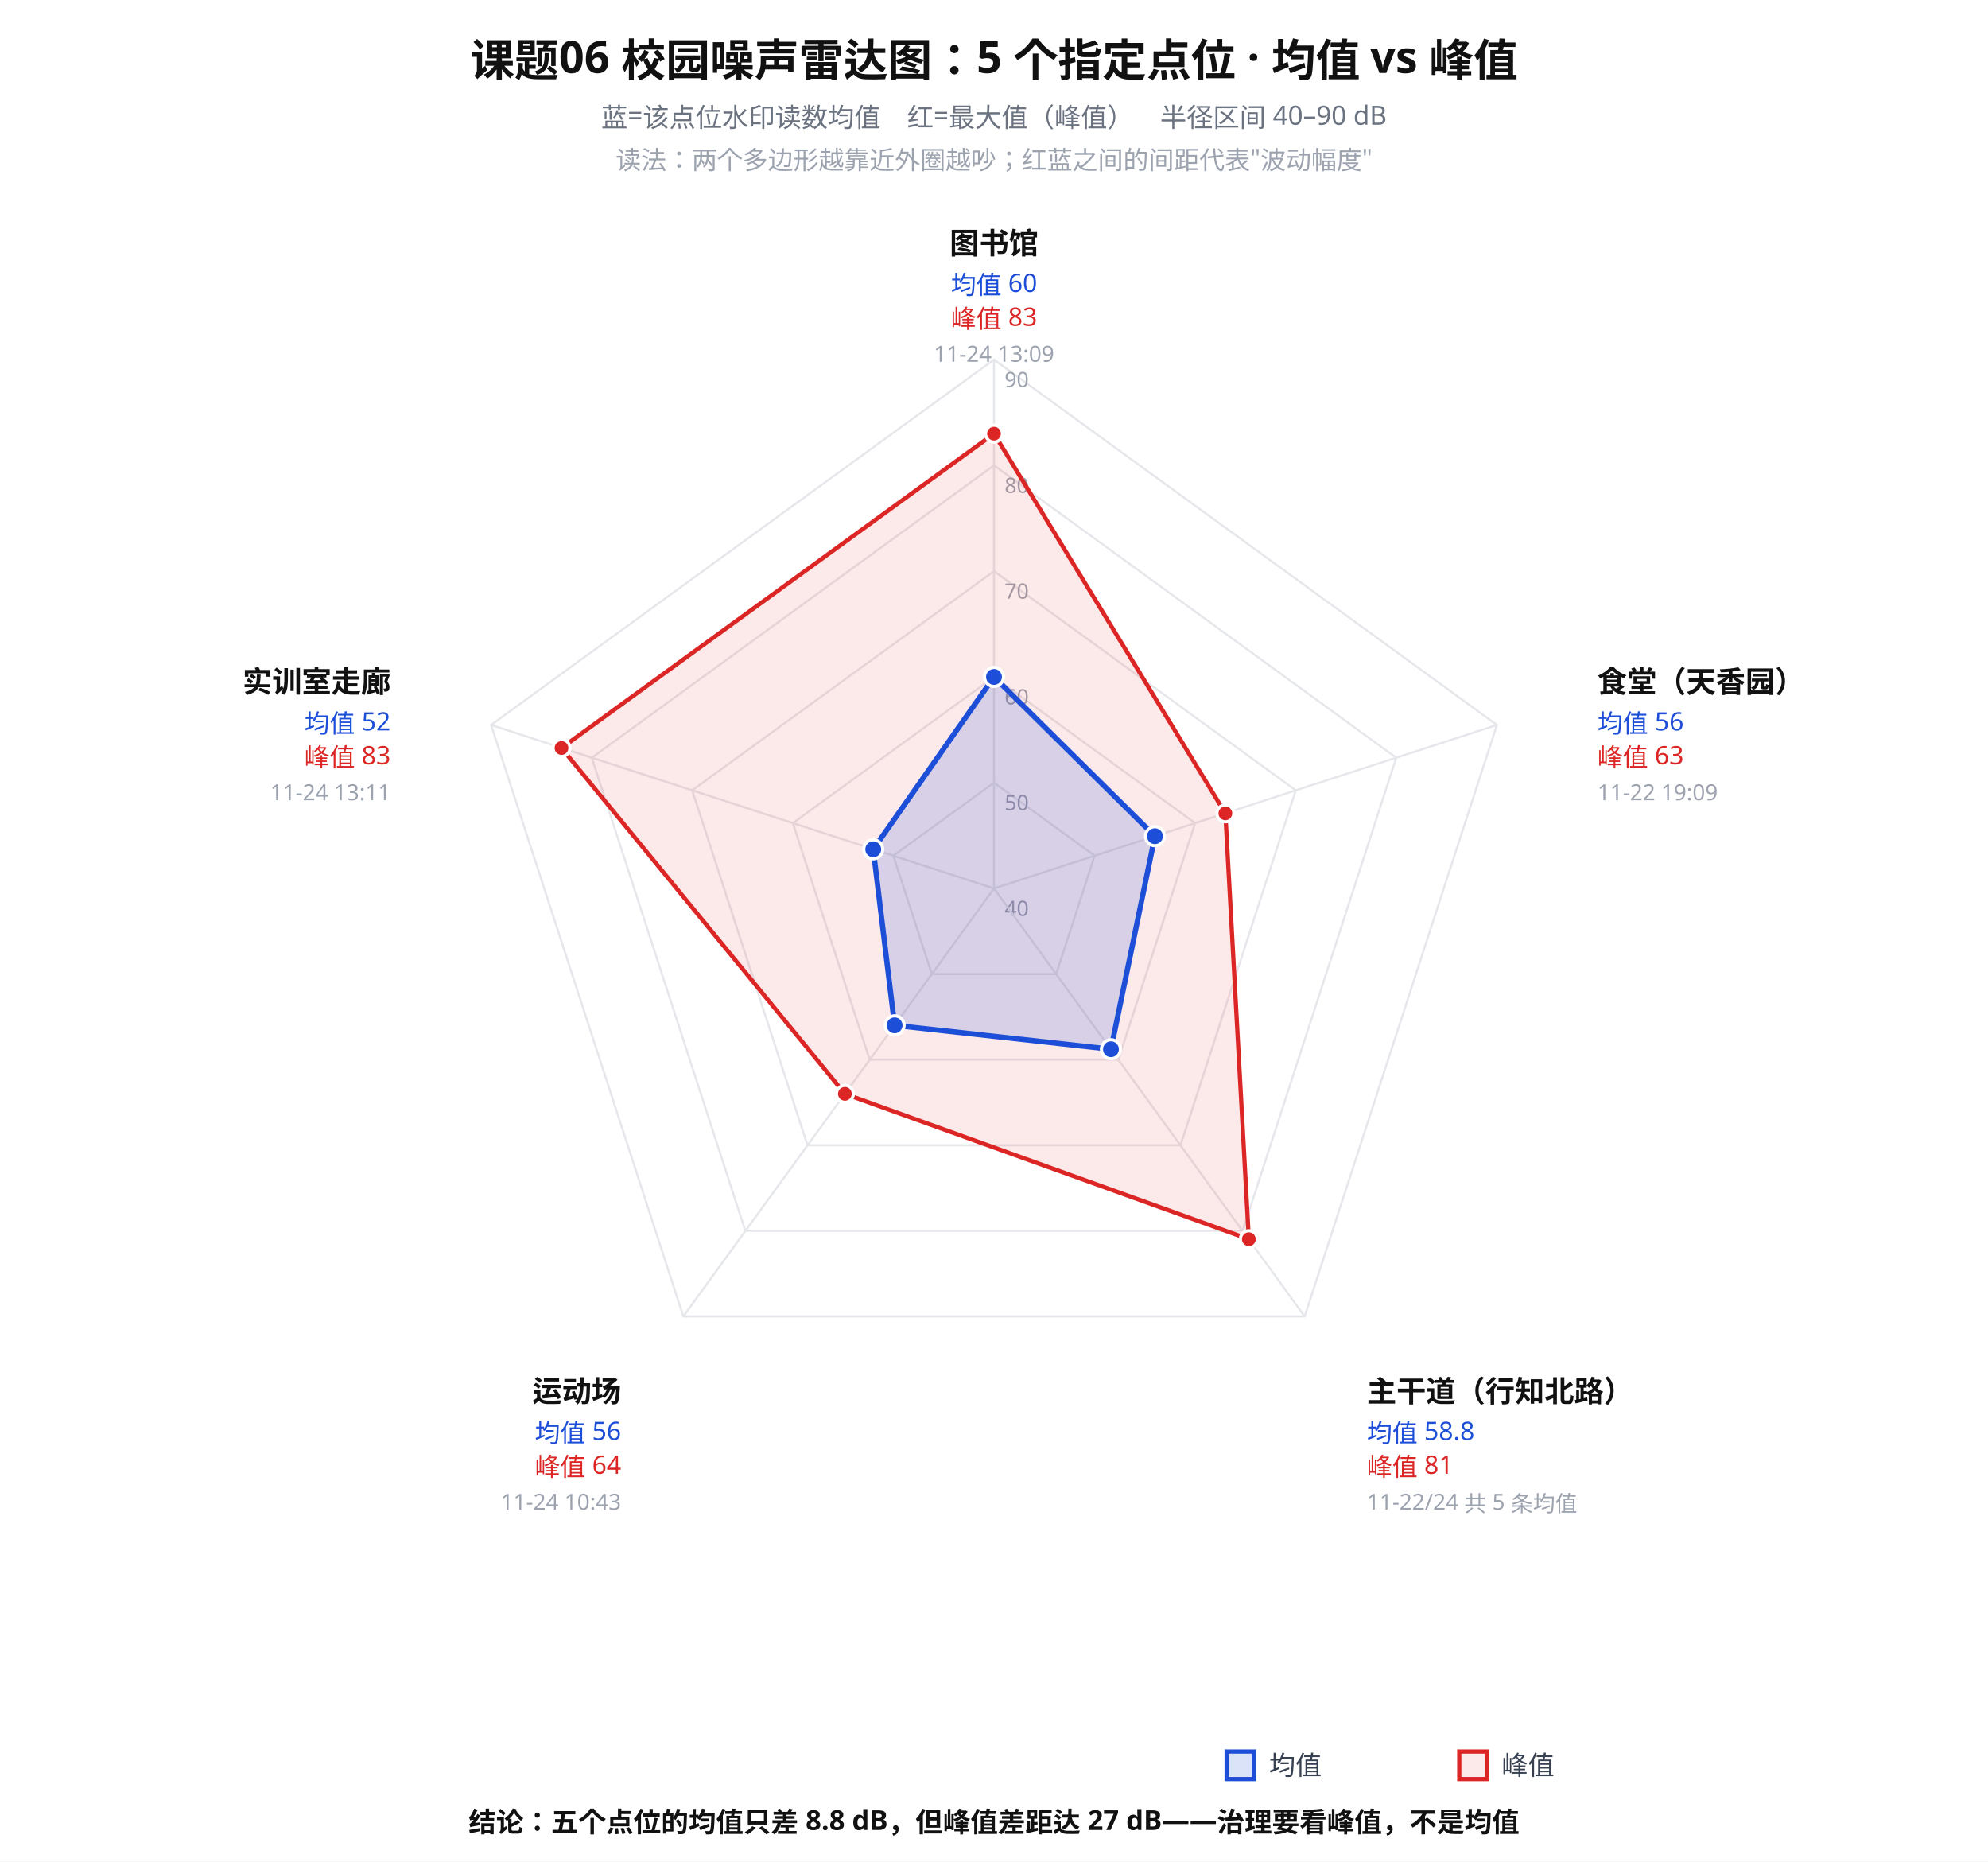
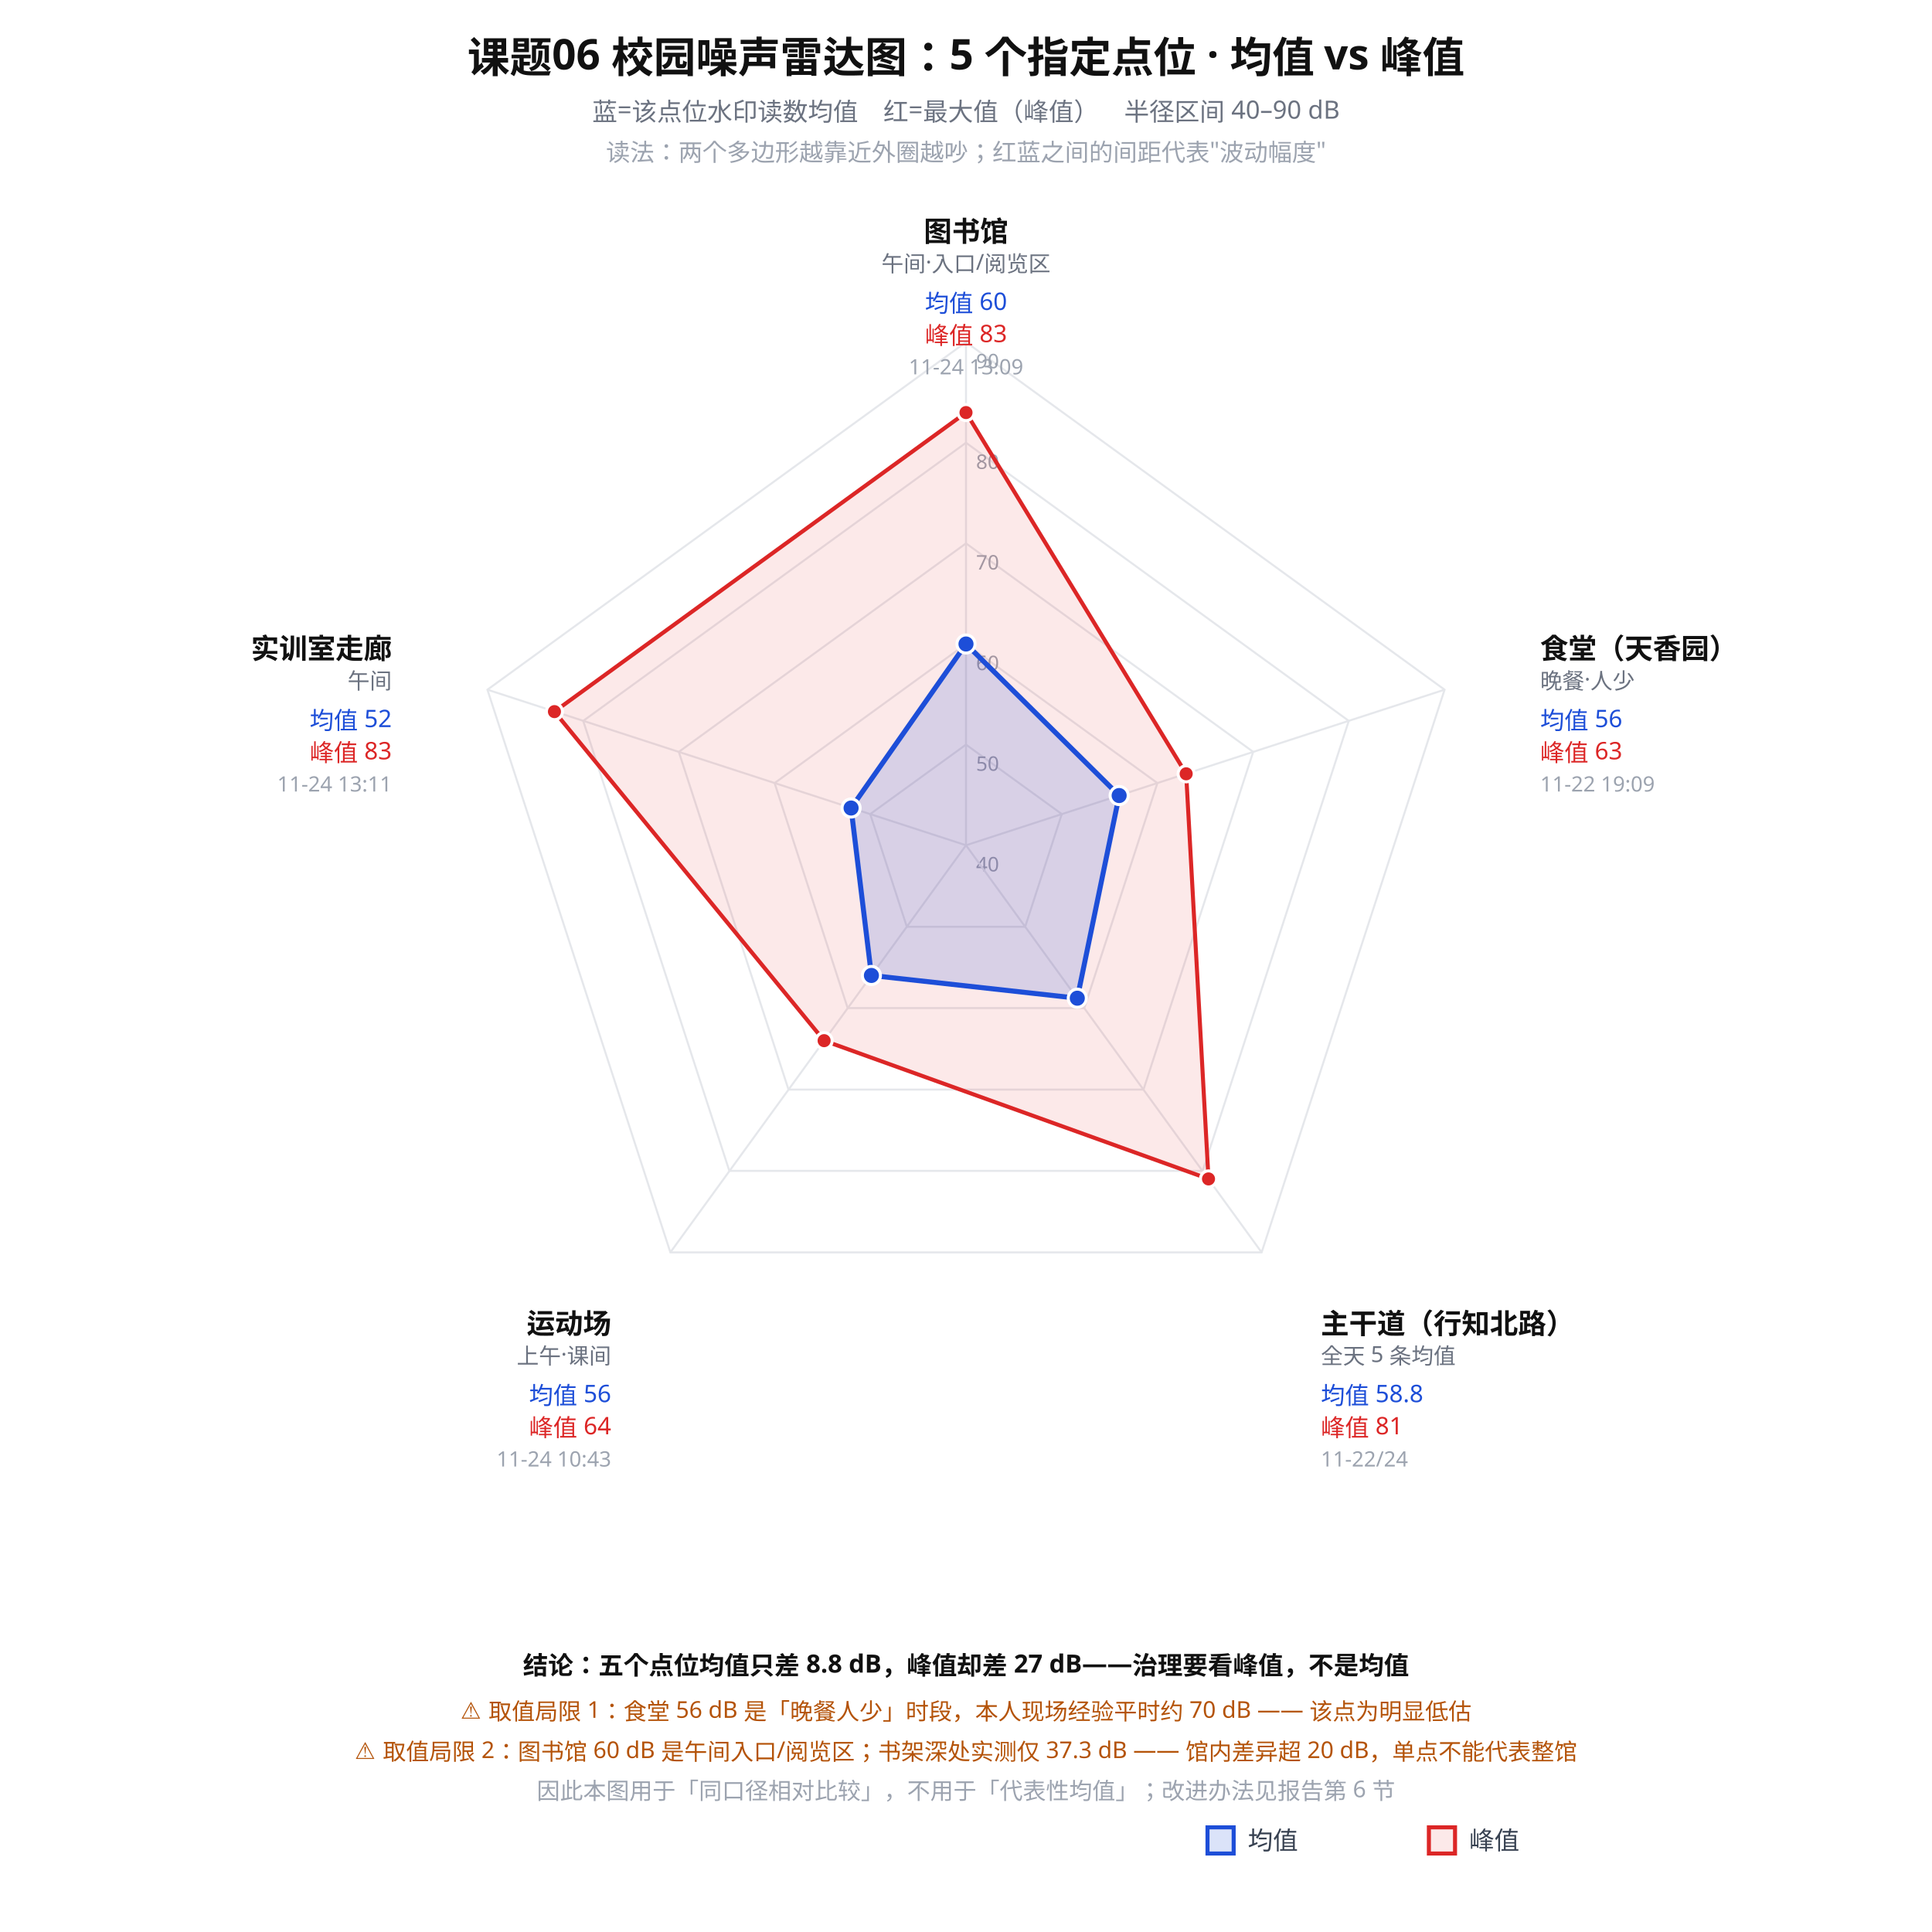
- <svg xmlns="http://www.w3.org/2000/svg" width="940" height="880" font-family="Microsoft YaHei, PingFang SC, sans-serif">
-   <rect width="940" height="880" fill="#ffffff" />
-   <text x="470.0" y="36" text-anchor="middle" font-size="21" font-weight="bold" fill="#111">课题06 校园噪声雷达图：5 个指定点位 · 均值 vs 峰值</text>
-   <text x="470.0" y="60" text-anchor="middle" font-size="12.5" fill="#6b7280">蓝=该点位水印读数均值　红=最大值（峰值）　半径区间 40–90 dB</text>
-   <text x="470.0" y="80" text-anchor="middle" font-size="12" fill="#9ca3af">读法：两个多边形越靠近外圈越吵；红蓝之间的间距代表"波动幅度"</text>
-   <polygon points="470.0,420.0 470.0,420.0 470.0,420.0 470.0,420.0 470.0,420.0" fill="none" stroke="#e5e7eb" stroke-width="1" />
-   <text x="475.0" y="433.0" font-size="10" fill="#9ca3af">40</text>
-   <polygon points="470.0,370.0 517.6,404.5 499.4,460.5 440.6,460.5 422.4,404.5" fill="none" stroke="#e5e7eb" stroke-width="1" />
-   <text x="475.0" y="383.0" font-size="10" fill="#9ca3af">50</text>
-   <polygon points="470.0,320.0 565.1,389.1 528.8,500.9 411.2,500.9 374.9,389.1" fill="none" stroke="#e5e7eb" stroke-width="1" />
-   <text x="475.0" y="333.0" font-size="10" fill="#9ca3af">60</text>
-   <polygon points="470.0,270.0 612.7,373.6 558.2,541.4 381.8,541.4 327.3,373.6" fill="none" stroke="#e5e7eb" stroke-width="1" />
-   <text x="475.0" y="283.0" font-size="10" fill="#9ca3af">70</text>
-   <polygon points="470.0,220.0 660.2,358.2 587.6,581.8 352.4,581.8 279.8,358.2" fill="none" stroke="#e5e7eb" stroke-width="1" />
-   <text x="475.0" y="233.0" font-size="10" fill="#9ca3af">80</text>
-   <polygon points="470.0,170.0 707.8,342.7 616.9,622.3 323.1,622.3 232.2,342.7" fill="none" stroke="#e5e7eb" stroke-width="1" />
-   <text x="475.0" y="183.0" font-size="10" fill="#9ca3af">90</text>
-   <line x1="470.0" y1="420" x2="470.0" y2="170.0" stroke="#e5e7eb" stroke-width="1" />
-   <line x1="470.0" y1="420" x2="707.8" y2="342.7" stroke="#e5e7eb" stroke-width="1" />
-   <line x1="470.0" y1="420" x2="616.9" y2="622.3" stroke="#e5e7eb" stroke-width="1" />
-   <line x1="470.0" y1="420" x2="323.1" y2="622.3" stroke="#e5e7eb" stroke-width="1" />
-   <line x1="470.0" y1="420" x2="232.2" y2="342.7" stroke="#e5e7eb" stroke-width="1" />
-   <polygon points="470.0,205.0 579.4,384.5 590.5,585.8 399.5,517.1 265.5,353.6" fill="#dc2626" fill-opacity="0.1" stroke="#dc2626" stroke-width="2" stroke-linejoin="round" />
-   <polygon points="470.0,320.0 546.1,395.3 525.3,496.0 423.0,484.7 412.9,401.5" fill="#1d4ed8" fill-opacity="0.16" stroke="#1d4ed8" stroke-width="2.5" stroke-linejoin="round" />
-   <text x="470.0" y="120.0" text-anchor="middle" font-size="14" font-weight="bold" fill="#111">图书馆</text>
-   <text x="470.0" y="139.0" text-anchor="middle" font-size="12" fill="#1d4ed8">均值 60</text>
-   <text x="470.0" y="155.0" text-anchor="middle" font-size="12" fill="#dc2626">峰值 83</text>
-   <text x="470.0" y="171.0" text-anchor="middle" font-size="10.5" fill="#9ca3af">11-24 13:09</text>
-   <text x="755.3" y="327.3" text-anchor="start" font-size="14" font-weight="bold" fill="#111">食堂（天香园）</text>
-   <text x="755.3" y="346.3" text-anchor="start" font-size="12" fill="#1d4ed8">均值 56</text>
-   <text x="755.3" y="362.3" text-anchor="start" font-size="12" fill="#dc2626">峰值 63</text>
-   <text x="755.3" y="378.3" text-anchor="start" font-size="10.5" fill="#9ca3af">11-22 19:09</text>
-   <text x="646.3" y="662.7" text-anchor="start" font-size="14" font-weight="bold" fill="#111">主干道（行知北路）</text>
-   <text x="646.3" y="681.7" text-anchor="start" font-size="12" fill="#1d4ed8">均值 58.8</text>
-   <text x="646.3" y="697.7" text-anchor="start" font-size="12" fill="#dc2626">峰值 81</text>
-   <text x="646.3" y="713.7" text-anchor="start" font-size="10.5" fill="#9ca3af">11-22/24 共 5 条均值</text>
-   <text x="293.7" y="662.7" text-anchor="end" font-size="14" font-weight="bold" fill="#111">运动场</text>
-   <text x="293.7" y="681.7" text-anchor="end" font-size="12" fill="#1d4ed8">均值 56</text>
-   <text x="293.7" y="697.7" text-anchor="end" font-size="12" fill="#dc2626">峰值 64</text>
-   <text x="293.7" y="713.7" text-anchor="end" font-size="10.5" fill="#9ca3af">11-24 10:43</text>
-   <text x="184.7" y="327.3" text-anchor="end" font-size="14" font-weight="bold" fill="#111">实训室走廊</text>
-   <text x="184.7" y="346.3" text-anchor="end" font-size="12" fill="#1d4ed8">均值 52</text>
-   <text x="184.7" y="362.3" text-anchor="end" font-size="12" fill="#dc2626">峰值 83</text>
-   <text x="184.7" y="378.3" text-anchor="end" font-size="10.5" fill="#9ca3af">11-24 13:11</text>
-   <circle cx="470.0" cy="320.0" r="4.5" fill="#1d4ed8" stroke="#fff" stroke-width="1.5" />
-   <circle cx="470.0" cy="205.0" r="4" fill="#dc2626" stroke="#fff" stroke-width="1.5" />
-   <circle cx="546.1" cy="395.3" r="4.5" fill="#1d4ed8" stroke="#fff" stroke-width="1.5" />
-   <circle cx="579.4" cy="384.5" r="4" fill="#dc2626" stroke="#fff" stroke-width="1.5" />
-   <circle cx="525.3" cy="496.0" r="4.5" fill="#1d4ed8" stroke="#fff" stroke-width="1.5" />
-   <circle cx="590.5" cy="585.8" r="4" fill="#dc2626" stroke="#fff" stroke-width="1.5" />
-   <circle cx="423.0" cy="484.7" r="4.5" fill="#1d4ed8" stroke="#fff" stroke-width="1.5" />
-   <circle cx="399.5" cy="517.1" r="4" fill="#dc2626" stroke="#fff" stroke-width="1.5" />
-   <circle cx="412.9" cy="401.5" r="4.5" fill="#1d4ed8" stroke="#fff" stroke-width="1.5" />
-   <circle cx="265.5" cy="353.6" r="4" fill="#dc2626" stroke="#fff" stroke-width="1.5" />
-   <rect x="580" y="828" width="13" height="13" fill="#1d4ed8" fill-opacity="0.16" stroke="#1d4ed8" stroke-width="2" />
-   <text x="600" y="839" font-size="12.5" fill="#374151">均值</text>
-   <rect x="690" y="828" width="13" height="13" fill="#dc2626" fill-opacity="0.10" stroke="#dc2626" stroke-width="2" />
-   <text x="710" y="839" font-size="12.5" fill="#374151">峰值</text>
-   <text x="470.0" y="866" text-anchor="middle" font-size="13" fill="#111" font-weight="bold">结论：五个点位的均值只差 8.8 dB，但峰值差距达 27 dB——治理要看峰值，不是均值</text>
+ <svg xmlns="http://www.w3.org/2000/svg" width="960" height="960" font-family="Microsoft YaHei, PingFang SC, sans-serif">
+   <rect width="960" height="960" fill="#ffffff" />
+   <text x="480.0" y="36" text-anchor="middle" font-size="21" font-weight="bold" fill="#111">课题06 校园噪声雷达图：5 个指定点位 · 均值 vs 峰值</text>
+   <text x="480.0" y="60" text-anchor="middle" font-size="12.5" fill="#6b7280">蓝=该点位水印读数均值　红=最大值（峰值）　半径区间 40–90 dB</text>
+   <text x="480.0" y="80" text-anchor="middle" font-size="12" fill="#9ca3af">读法：两个多边形越靠近外圈越吵；红蓝之间的间距代表"波动幅度"</text>
+   <polygon points="480.0,420.0 480.0,420.0 480.0,420.0 480.0,420.0 480.0,420.0" fill="none" stroke="#e5e7eb" stroke-width="1" />
+   <text x="485.0" y="433.0" font-size="10" fill="#9ca3af">40</text>
+   <polygon points="480.0,370.0 527.6,404.5 509.4,460.5 450.6,460.5 432.4,404.5" fill="none" stroke="#e5e7eb" stroke-width="1" />
+   <text x="485.0" y="383.0" font-size="10" fill="#9ca3af">50</text>
+   <polygon points="480.0,320.0 575.1,389.1 538.8,500.9 421.2,500.9 384.9,389.1" fill="none" stroke="#e5e7eb" stroke-width="1" />
+   <text x="485.0" y="333.0" font-size="10" fill="#9ca3af">60</text>
+   <polygon points="480.0,270.0 622.7,373.6 568.2,541.4 391.8,541.4 337.3,373.6" fill="none" stroke="#e5e7eb" stroke-width="1" />
+   <text x="485.0" y="283.0" font-size="10" fill="#9ca3af">70</text>
+   <polygon points="480.0,220.0 670.2,358.2 597.6,581.8 362.4,581.8 289.8,358.2" fill="none" stroke="#e5e7eb" stroke-width="1" />
+   <text x="485.0" y="233.0" font-size="10" fill="#9ca3af">80</text>
+   <polygon points="480.0,170.0 717.8,342.7 626.9,622.3 333.1,622.3 242.2,342.7" fill="none" stroke="#e5e7eb" stroke-width="1" />
+   <text x="485.0" y="183.0" font-size="10" fill="#9ca3af">90</text>
+   <line x1="480.0" y1="420" x2="480.0" y2="170.0" stroke="#e5e7eb" stroke-width="1" />
+   <line x1="480.0" y1="420" x2="717.8" y2="342.7" stroke="#e5e7eb" stroke-width="1" />
+   <line x1="480.0" y1="420" x2="626.9" y2="622.3" stroke="#e5e7eb" stroke-width="1" />
+   <line x1="480.0" y1="420" x2="333.1" y2="622.3" stroke="#e5e7eb" stroke-width="1" />
+   <line x1="480.0" y1="420" x2="242.2" y2="342.7" stroke="#e5e7eb" stroke-width="1" />
+   <polygon points="480.0,205.0 589.4,384.5 600.5,585.8 409.5,517.1 275.5,353.6" fill="#dc2626" fill-opacity="0.1" stroke="#dc2626" stroke-width="2" stroke-linejoin="round" />
+   <polygon points="480.0,320.0 556.1,395.3 535.3,496.0 433.0,484.7 422.9,401.5" fill="#1d4ed8" fill-opacity="0.16" stroke="#1d4ed8" stroke-width="2.5" stroke-linejoin="round" />
+   <text x="480.0" y="120.0" text-anchor="middle" font-size="14" font-weight="bold" fill="#111">图书馆</text>
+   <text x="480.0" y="135.0" text-anchor="middle" font-size="11" font-weight="normal" fill="#6b7280">午间·入口/阅览区</text>
+   <text x="480.0" y="155.0" text-anchor="middle" font-size="12" fill="#1d4ed8">均值 60</text>
+   <text x="480.0" y="171.0" text-anchor="middle" font-size="12" fill="#dc2626">峰值 83</text>
+   <text x="480.0" y="186.0" text-anchor="middle" font-size="10.5" fill="#9ca3af">11-24 13:09</text>
+   <text x="765.3" y="327.3" text-anchor="start" font-size="14" font-weight="bold" fill="#111">食堂（天香园）</text>
+   <text x="765.3" y="342.3" text-anchor="start" font-size="11" font-weight="normal" fill="#6b7280">晚餐·人少</text>
+   <text x="765.3" y="362.3" text-anchor="start" font-size="12" fill="#1d4ed8">均值 56</text>
+   <text x="765.3" y="378.3" text-anchor="start" font-size="12" fill="#dc2626">峰值 63</text>
+   <text x="765.3" y="393.3" text-anchor="start" font-size="10.5" fill="#9ca3af">11-22 19:09</text>
+   <text x="656.3" y="662.7" text-anchor="start" font-size="14" font-weight="bold" fill="#111">主干道（行知北路）</text>
+   <text x="656.3" y="677.7" text-anchor="start" font-size="11" font-weight="normal" fill="#6b7280">全天 5 条均值</text>
+   <text x="656.3" y="697.7" text-anchor="start" font-size="12" fill="#1d4ed8">均值 58.8</text>
+   <text x="656.3" y="713.7" text-anchor="start" font-size="12" fill="#dc2626">峰值 81</text>
+   <text x="656.3" y="728.7" text-anchor="start" font-size="10.5" fill="#9ca3af">11-22/24</text>
+   <text x="303.7" y="662.7" text-anchor="end" font-size="14" font-weight="bold" fill="#111">运动场</text>
+   <text x="303.7" y="677.7" text-anchor="end" font-size="11" font-weight="normal" fill="#6b7280">上午·课间</text>
+   <text x="303.7" y="697.7" text-anchor="end" font-size="12" fill="#1d4ed8">均值 56</text>
+   <text x="303.7" y="713.7" text-anchor="end" font-size="12" fill="#dc2626">峰值 64</text>
+   <text x="303.7" y="728.7" text-anchor="end" font-size="10.5" fill="#9ca3af">11-24 10:43</text>
+   <text x="194.7" y="327.3" text-anchor="end" font-size="14" font-weight="bold" fill="#111">实训室走廊</text>
+   <text x="194.7" y="342.3" text-anchor="end" font-size="11" font-weight="normal" fill="#6b7280">午间</text>
+   <text x="194.7" y="362.3" text-anchor="end" font-size="12" fill="#1d4ed8">均值 52</text>
+   <text x="194.7" y="378.3" text-anchor="end" font-size="12" fill="#dc2626">峰值 83</text>
+   <text x="194.7" y="393.3" text-anchor="end" font-size="10.5" fill="#9ca3af">11-24 13:11</text>
+   <circle cx="480.0" cy="320.0" r="4.5" fill="#1d4ed8" stroke="#fff" stroke-width="1.5" />
+   <circle cx="480.0" cy="205.0" r="4" fill="#dc2626" stroke="#fff" stroke-width="1.5" />
+   <circle cx="556.1" cy="395.3" r="4.5" fill="#1d4ed8" stroke="#fff" stroke-width="1.5" />
+   <circle cx="589.4" cy="384.5" r="4" fill="#dc2626" stroke="#fff" stroke-width="1.5" />
+   <circle cx="535.3" cy="496.0" r="4.5" fill="#1d4ed8" stroke="#fff" stroke-width="1.5" />
+   <circle cx="600.5" cy="585.8" r="4" fill="#dc2626" stroke="#fff" stroke-width="1.5" />
+   <circle cx="433.0" cy="484.7" r="4.5" fill="#1d4ed8" stroke="#fff" stroke-width="1.5" />
+   <circle cx="409.5" cy="517.1" r="4" fill="#dc2626" stroke="#fff" stroke-width="1.5" />
+   <circle cx="422.9" cy="401.5" r="4.5" fill="#1d4ed8" stroke="#fff" stroke-width="1.5" />
+   <circle cx="275.5" cy="353.6" r="4" fill="#dc2626" stroke="#fff" stroke-width="1.5" />
+   <rect x="600" y="908" width="13" height="13" fill="#1d4ed8" fill-opacity="0.16" stroke="#1d4ed8" stroke-width="2" />
+   <text x="620" y="919" font-size="12.5" fill="#374151">均值</text>
+   <rect x="710" y="908" width="13" height="13" fill="#dc2626" fill-opacity="0.10" stroke="#dc2626" stroke-width="2" />
+   <text x="730" y="919" font-size="12.5" fill="#374151">峰值</text>
+   <text x="480.0" y="832" text-anchor="middle" font-size="12.5" fill="#111" font-weight="bold">结论：五个点位均值只差 8.8 dB，峰值却差 27 dB——治理要看峰值，不是均值</text>
+   <text x="480.0" y="854" text-anchor="middle" font-size="11.5" fill="#b45309">⚠ 取值局限 1：食堂 56 dB 是「晚餐人少」时段，本人现场经验平时约 70 dB —— 该点为明显低估</text>
+   <text x="480.0" y="874" text-anchor="middle" font-size="11.5" fill="#b45309">⚠ 取值局限 2：图书馆 60 dB 是午间入口/阅览区；书架深处实测仅 37.3 dB —— 馆内差异超 20 dB，单点不能代表整馆</text>
+   <text x="480.0" y="894" text-anchor="middle" font-size="11.5" fill="#9ca3af">因此本图用于「同口径相对比较」，不用于「代表性均值」；改进办法见报告第 6 节</text>
</svg>
